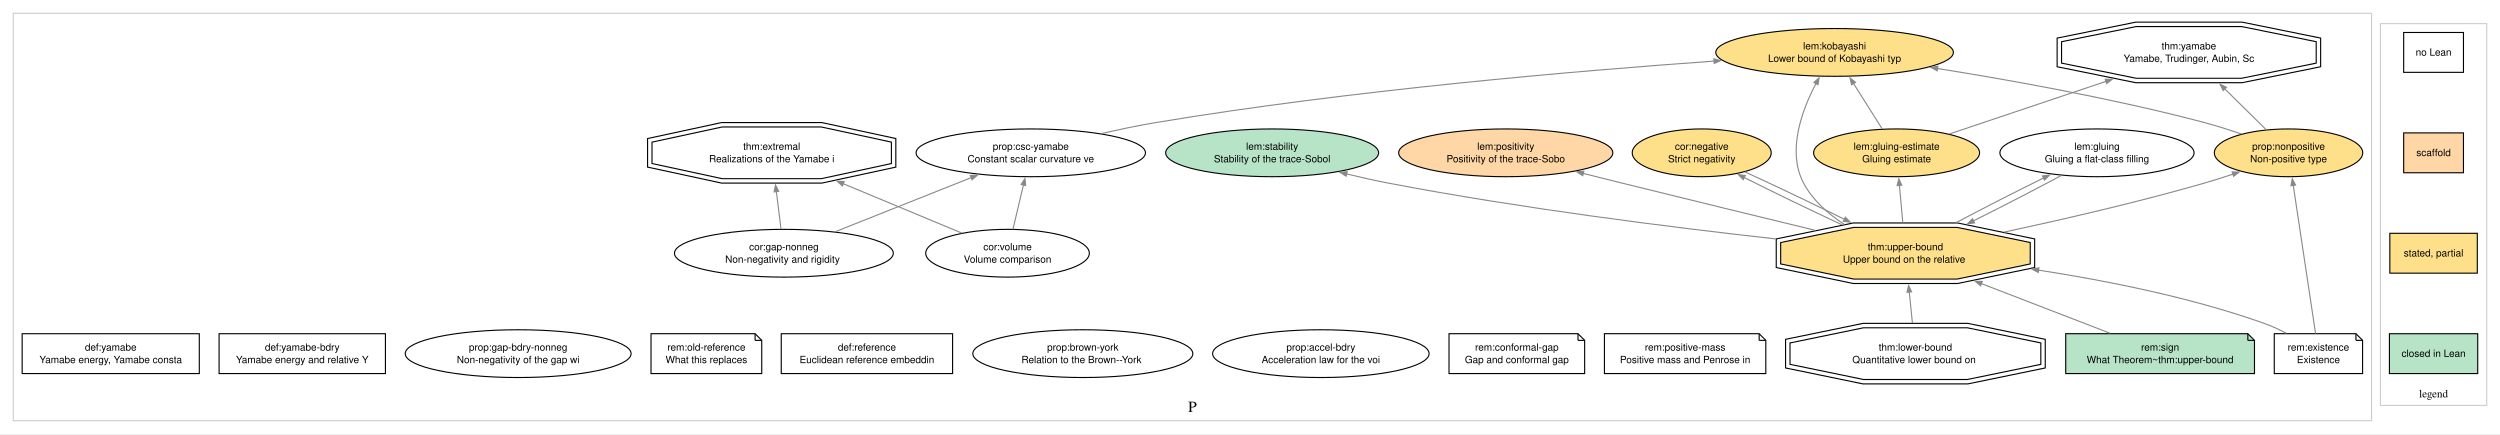
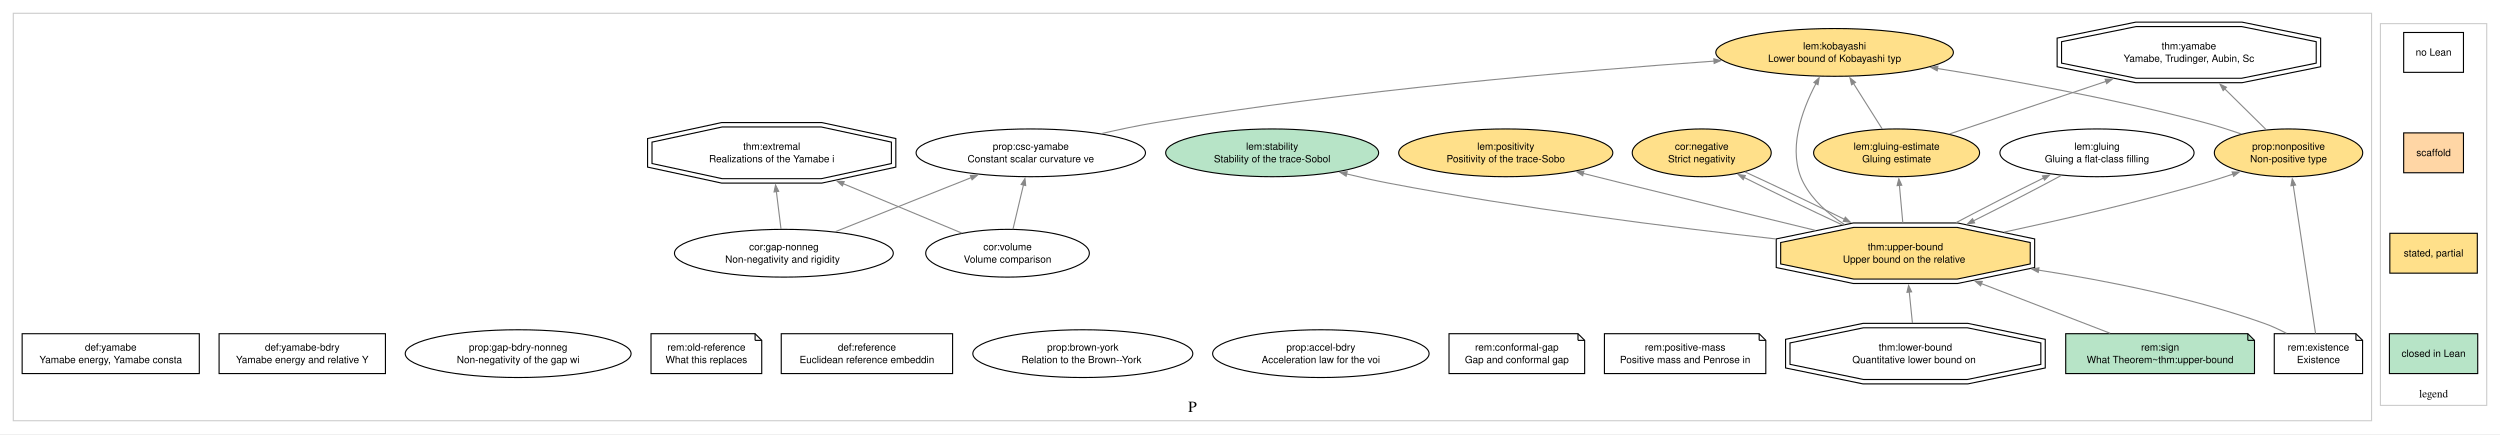
<svg xmlns="http://www.w3.org/2000/svg" width="2258pt" height="392pt" viewBox="0.00 0.00 2258.00 392.00">
  <g id="graph0" class="graph" transform="scale(1 1) rotate(0) translate(4 388)">
    <polygon fill="white" stroke="none" points="-4,4 -4,-388 2254,-388 2254,4 -4,4" />
    <g id="clust1" class="cluster">
      <polygon fill="none" stroke="#cccccc" points="8,-8 8,-376 2138,-376 2138,-8 8,-8" />
      <text xml:space="preserve" text-anchor="middle" x="1073" y="-15.95" font-family="Times,serif" font-size="14.00">P</text>
    </g>
    <g id="clust2" class="cluster">
      <polygon fill="none" stroke="#cccccc" points="2146,-21.84 2146,-366.66 2242,-366.66 2242,-21.84 2146,-21.84" />
      <text xml:space="preserve" text-anchor="middle" x="2194" y="-29.09" font-family="Times,serif" font-size="10.00">legend</text>
    </g>
    <g id="node1" class="node">
      <polygon fill="#ffffff" stroke="black" points="176,-86.59 16,-86.59 16,-50.59 176,-50.59 176,-86.59" />
      <text xml:space="preserve" text-anchor="middle" x="96" y="-71.29" font-family="Helvetica,sans-Serif" font-size="9.00">def:yamabe</text>
      <text xml:space="preserve" text-anchor="middle" x="96" y="-60.04" font-family="Helvetica,sans-Serif" font-size="9.00">Yamabe energy, Yamabe consta</text>
    </g>
    <g id="node2" class="node">
      <polygon fill="#ffffff" stroke="black" points="2088,-330.99 2088,-350.33 2020.63,-364 1925.37,-364 1858,-350.33 1858,-330.99 1925.37,-317.31 2020.63,-317.31 2088,-330.99" />
      <polygon fill="none" stroke="black" points="2092,-327.72 2092,-353.59 2021.03,-368 1924.97,-368 1854,-353.59 1854,-327.72 1924.97,-313.31 2021.03,-313.31 2092,-327.72" />
      <text xml:space="preserve" text-anchor="middle" x="1973" y="-343.36" font-family="Helvetica,sans-Serif" font-size="9.00">thm:yamabe</text>
      <text xml:space="preserve" text-anchor="middle" x="1973" y="-332.11" font-family="Helvetica,sans-Serif" font-size="9.00">Yamabe, Trudinger, Aubin, Sc</text>
    </g>
    <g id="node3" class="node">
      <ellipse fill="#ffffff" stroke="black" cx="927" cy="-249.97" rx="103.59" ry="21.57" />
      <text xml:space="preserve" text-anchor="middle" x="927" y="-252.67" font-family="Helvetica,sans-Serif" font-size="9.00">prop:csc-yamabe</text>
      <text xml:space="preserve" text-anchor="middle" x="927" y="-241.42" font-family="Helvetica,sans-Serif" font-size="9.00">Constant scalar curvature ve</text>
    </g>
    <g id="node21" class="node">
      <ellipse fill="#ffe08a" stroke="black" cx="1653" cy="-340.66" rx="107.3" ry="21.57" />
      <text xml:space="preserve" text-anchor="middle" x="1653" y="-343.36" font-family="Helvetica,sans-Serif" font-size="9.00">lem:kobayashi</text>
      <text xml:space="preserve" text-anchor="middle" x="1653" y="-332.11" font-family="Helvetica,sans-Serif" font-size="9.00">Lower bound of Kobayashi typ</text>
    </g>
    <g id="edge1" class="edge">
      <path fill="none" stroke="#888888" d="M990.95,-267.38C1006.9,-271.05 1024,-274.65 1040,-277.31 1215.36,-306.55 1421.38,-324.1 1544.35,-332.81" />
      <polygon fill="#888888" stroke="#888888" points="1543.95,-334.89 1550.08,-333.22 1544.25,-330.7 1543.95,-334.89" />
    </g>
    <g id="node4" class="node">
      <polygon fill="#ffffff" stroke="black" points="801.11,-240.3 801.11,-259.64 737.78,-273.31 648.22,-273.31 584.89,-259.64 584.89,-240.3 648.22,-226.62 737.78,-226.62 801.11,-240.3" />
      <polygon fill="none" stroke="black" points="805.11,-237.07 805.11,-262.87 738.21,-277.31 647.79,-277.31 580.89,-262.87 580.89,-237.07 647.79,-222.62 738.21,-222.62 805.11,-237.07" />
      <text xml:space="preserve" text-anchor="middle" x="693" y="-252.67" font-family="Helvetica,sans-Serif" font-size="9.00">thm:extremal</text>
      <text xml:space="preserve" text-anchor="middle" x="693" y="-241.42" font-family="Helvetica,sans-Serif" font-size="9.00">Realizations of the Yamabe i</text>
    </g>
    <g id="node5" class="node">
      <ellipse fill="#ffffff" stroke="black" cx="704" cy="-159.28" rx="98.82" ry="21.57" />
      <text xml:space="preserve" text-anchor="middle" x="704" y="-161.98" font-family="Helvetica,sans-Serif" font-size="9.00">cor:gap-nonneg</text>
      <text xml:space="preserve" text-anchor="middle" x="704" y="-150.73" font-family="Helvetica,sans-Serif" font-size="9.00">Non-negativity and rigidity </text>
    </g>
    <g id="edge2" class="edge">
      <path fill="none" stroke="#888888" d="M750.48,-178.76C786.29,-193.01 835.85,-212.72 873.35,-227.63" />
      <polygon fill="#888888" stroke="#888888" points="872.44,-229.53 878.79,-229.8 873.99,-225.63 872.44,-229.53" />
    </g>
    <g id="edge3" class="edge">
      <path fill="none" stroke="#888888" d="M701.39,-181.3C700.14,-191.38 698.61,-203.72 697.2,-215.08" />
      <polygon fill="#888888" stroke="#888888" points="695.14,-214.66 696.48,-220.87 699.31,-215.18 695.14,-214.66" />
    </g>
    <g id="node6" class="node">
      <ellipse fill="#ffffff" stroke="black" cx="906" cy="-159.28" rx="73.89" ry="21.57" />
      <text xml:space="preserve" text-anchor="middle" x="906" y="-161.98" font-family="Helvetica,sans-Serif" font-size="9.00">cor:volume</text>
      <text xml:space="preserve" text-anchor="middle" x="906" y="-150.73" font-family="Helvetica,sans-Serif" font-size="9.00">Volume comparison</text>
    </g>
    <g id="edge4" class="edge">
      <path fill="none" stroke="#888888" d="M910.87,-180.85C913.71,-192.85 917.34,-208.16 920.43,-221.21" />
      <polygon fill="#888888" stroke="#888888" points="918.31,-221.38 921.73,-226.73 922.4,-220.41 918.31,-221.38" />
    </g>
    <g id="edge5" class="edge">
      <path fill="none" stroke="#888888" d="M864.68,-177.49C834.28,-190.14 792.38,-207.59 757.58,-222.08" />
      <polygon fill="#888888" stroke="#888888" points="756.85,-220.11 752.11,-224.35 758.46,-223.99 756.85,-220.11" />
    </g>
    <g id="node7" class="node">
      <polygon fill="#ffffff" stroke="black" points="344.12,-86.59 193.88,-86.59 193.88,-50.59 344.12,-50.59 344.12,-86.59" />
      <text xml:space="preserve" text-anchor="middle" x="269" y="-71.29" font-family="Helvetica,sans-Serif" font-size="9.00">def:yamabe-bdry</text>
      <text xml:space="preserve" text-anchor="middle" x="269" y="-60.04" font-family="Helvetica,sans-Serif" font-size="9.00">Yamabe energy and relative Y</text>
    </g>
    <g id="node8" class="node">
      <ellipse fill="#ffffff" stroke="black" cx="464" cy="-68.59" rx="102" ry="21.57" />
      <text xml:space="preserve" text-anchor="middle" x="464" y="-71.29" font-family="Helvetica,sans-Serif" font-size="9.00">prop:gap-bdry-nonneg</text>
      <text xml:space="preserve" text-anchor="middle" x="464" y="-60.04" font-family="Helvetica,sans-Serif" font-size="9.00">Non-negativity of the gap wi</text>
    </g>
    <g id="node9" class="node">
      <polygon fill="#ffffff" stroke="black" points="678,-86.59 584,-86.59 584,-50.59 684,-50.59 684,-80.59 678,-86.59" />
      <polyline fill="none" stroke="black" points="678,-86.59 678,-80.59" />
      <polyline fill="none" stroke="black" points="684,-80.59 678,-80.59" />
      <text xml:space="preserve" text-anchor="middle" x="634" y="-71.29" font-family="Helvetica,sans-Serif" font-size="9.00">rem:old-reference</text>
      <text xml:space="preserve" text-anchor="middle" x="634" y="-60.04" font-family="Helvetica,sans-Serif" font-size="9.00">What this replaces</text>
    </g>
    <g id="node10" class="node">
      <polygon fill="#ffffff" stroke="black" points="856.38,-86.59 701.62,-86.59 701.62,-50.59 856.38,-50.59 856.38,-86.59" />
      <text xml:space="preserve" text-anchor="middle" x="779" y="-71.29" font-family="Helvetica,sans-Serif" font-size="9.00">def:reference</text>
      <text xml:space="preserve" text-anchor="middle" x="779" y="-60.04" font-family="Helvetica,sans-Serif" font-size="9.00">Euclidean reference embeddin</text>
    </g>
    <g id="node11" class="node">
      <ellipse fill="#ffffff" stroke="black" cx="974" cy="-68.59" rx="99.35" ry="21.57" />
      <text xml:space="preserve" text-anchor="middle" x="974" y="-71.29" font-family="Helvetica,sans-Serif" font-size="9.00">prop:brown-york</text>
      <text xml:space="preserve" text-anchor="middle" x="974" y="-60.04" font-family="Helvetica,sans-Serif" font-size="9.00">Relation to the Brown--York </text>
    </g>
    <g id="node12" class="node">
      <ellipse fill="#ffffff" stroke="black" cx="1189" cy="-68.59" rx="97.76" ry="21.57" />
      <text xml:space="preserve" text-anchor="middle" x="1189" y="-71.29" font-family="Helvetica,sans-Serif" font-size="9.00">prop:accel-bdry</text>
      <text xml:space="preserve" text-anchor="middle" x="1189" y="-60.04" font-family="Helvetica,sans-Serif" font-size="9.00">Acceleration law for the voi</text>
    </g>
    <g id="node13" class="node">
      <polygon fill="#ffffff" stroke="black" points="1421.25,-86.59 1304.75,-86.59 1304.75,-50.59 1427.25,-50.59 1427.25,-80.59 1421.25,-86.59" />
      <polyline fill="none" stroke="black" points="1421.25,-86.59 1421.25,-80.59" />
      <polyline fill="none" stroke="black" points="1427.25,-80.59 1421.25,-80.59" />
      <text xml:space="preserve" text-anchor="middle" x="1366" y="-71.29" font-family="Helvetica,sans-Serif" font-size="9.00">rem:conformal-gap</text>
      <text xml:space="preserve" text-anchor="middle" x="1366" y="-60.04" font-family="Helvetica,sans-Serif" font-size="9.00">Gap and conformal gap</text>
    </g>
    <g id="node14" class="node">
      <polygon fill="#ffffff" stroke="black" points="1584.88,-86.59 1445.12,-86.59 1445.12,-50.59 1590.88,-50.59 1590.88,-80.59 1584.88,-86.59" />
      <polyline fill="none" stroke="black" points="1584.88,-86.59 1584.88,-80.59" />
      <polyline fill="none" stroke="black" points="1590.88,-80.59 1584.88,-80.59" />
      <text xml:space="preserve" text-anchor="middle" x="1518" y="-71.29" font-family="Helvetica,sans-Serif" font-size="9.00">rem:positive-mass</text>
      <text xml:space="preserve" text-anchor="middle" x="1518" y="-60.04" font-family="Helvetica,sans-Serif" font-size="9.00">Positive mass and Penrose in</text>
    </g>
    <g id="node15" class="node">
      <ellipse fill="#ffe08a" stroke="black" cx="2063" cy="-249.97" rx="67" ry="21.57" />
      <text xml:space="preserve" text-anchor="middle" x="2063" y="-252.67" font-family="Helvetica,sans-Serif" font-size="9.00">prop:nonpositive</text>
      <text xml:space="preserve" text-anchor="middle" x="2063" y="-241.42" font-family="Helvetica,sans-Serif" font-size="9.00">Non-positive type</text>
    </g>
    <g id="edge6" class="edge">
      <path fill="none" stroke="#888888" d="M2043.03,-270.65C2031.97,-281.55 2017.96,-295.35 2005.38,-307.75" />
      <polygon fill="#888888" stroke="#888888" points="2003.96,-306.19 2001.16,-311.9 2006.91,-309.19 2003.96,-306.19" />
    </g>
    <g id="edge7" class="edge">
      <path fill="none" stroke="#888888" d="M2020.34,-267.01C2009.56,-270.71 1997.93,-274.41 1987,-277.31 1906.54,-298.64 1813.3,-315.4 1745.82,-326.14" />
      <polygon fill="#888888" stroke="#888888" points="1745.64,-324.04 1740.04,-327.06 1746.3,-328.19 1745.64,-324.04" />
    </g>
    <g id="node16" class="node">
      <polygon fill="#ffffff" stroke="black" points="2123.88,-86.59 2050.12,-86.59 2050.12,-50.59 2129.88,-50.59 2129.88,-80.59 2123.88,-86.59" />
      <polyline fill="none" stroke="black" points="2123.88,-86.59 2123.88,-80.59" />
      <polyline fill="none" stroke="black" points="2129.88,-80.59 2123.88,-80.59" />
      <text xml:space="preserve" text-anchor="middle" x="2090" y="-71.29" font-family="Helvetica,sans-Serif" font-size="9.00">rem:existence</text>
      <text xml:space="preserve" text-anchor="middle" x="2090" y="-60.04" font-family="Helvetica,sans-Serif" font-size="9.00">Existence</text>
    </g>
    <g id="edge8" class="edge">
      <path fill="none" stroke="#888888" d="M2087.41,-86.79C2082.75,-117.78 2072.89,-183.27 2067.23,-220.86" />
      <polygon fill="#888888" stroke="#888888" points="2065.2,-220.24 2066.38,-226.49 2069.35,-220.87 2065.2,-220.24" />
    </g>
    <g id="node17" class="node">
      <polygon fill="#ffe08a" stroke="black" points="1829.7,-149.61 1829.7,-168.95 1763.68,-182.62 1670.32,-182.62 1604.3,-168.95 1604.3,-149.61 1670.32,-135.94 1763.68,-135.94 1829.7,-149.61" />
      <polygon fill="none" stroke="black" points="1833.7,-146.36 1833.7,-172.21 1764.09,-186.62 1669.91,-186.62 1600.3,-172.21 1600.3,-146.36 1669.91,-131.94 1764.09,-131.94 1833.7,-146.36" />
      <text xml:space="preserve" text-anchor="middle" x="1717" y="-161.98" font-family="Helvetica,sans-Serif" font-size="9.00">thm:upper-bound</text>
      <text xml:space="preserve" text-anchor="middle" x="1717" y="-150.73" font-family="Helvetica,sans-Serif" font-size="9.00">Upper bound on the relative </text>
    </g>
    <g id="edge9" class="edge">
      <path fill="none" stroke="#888888" d="M2061.13,-86.97C2054.67,-90.33 2047.73,-93.54 2041,-95.94 1975.39,-119.27 1899.03,-134.5 1836.93,-144.06" />
      <polygon fill="#888888" stroke="#888888" points="1836.93,-141.94 1831.31,-144.92 1837.56,-146.09 1836.93,-141.94" />
    </g>
    <g id="edge11" class="edge">
      <path fill="none" stroke="#888888" d="M1806.08,-178.35C1859.01,-189.7 1927.25,-205.42 1987,-222.62 1995.39,-225.04 2004.21,-227.84 2012.75,-230.71" />
      <polygon fill="#888888" stroke="#888888" points="2012.06,-232.69 2018.42,-232.63 2013.41,-228.71 2012.06,-232.69" />
    </g>
    <g id="node18" class="node">
      <ellipse fill="#ffe08a" stroke="black" cx="1533" cy="-249.97" rx="62.76" ry="21.57" />
      <text xml:space="preserve" text-anchor="middle" x="1533" y="-252.67" font-family="Helvetica,sans-Serif" font-size="9.00">cor:negative</text>
      <text xml:space="preserve" text-anchor="middle" x="1533" y="-241.42" font-family="Helvetica,sans-Serif" font-size="9.00">Strict negativity</text>
    </g>
    <g id="edge10" class="edge">
      <path fill="none" stroke="#888888" d="M1659.62,-184.99C1630.89,-198.39 1596.93,-214.81 1571.36,-227.65" />
      <polygon fill="#888888" stroke="#888888" points="1570.48,-225.74 1566.07,-230.32 1572.37,-229.49 1570.48,-225.74" />
    </g>
    <g id="edge12" class="edge">
      <path fill="none" stroke="#888888" d="M1661.86,-185.26C1647.23,-194.75 1633.23,-207.11 1625,-222.62 1609.82,-251.26 1623.32,-288.17 1636.31,-312.8" />
      <polygon fill="#888888" stroke="#888888" points="1634.31,-313.52 1639.04,-317.77 1638,-311.5 1634.31,-313.52" />
    </g>
    <g id="node22" class="node">
      <ellipse fill="#ffe08a" stroke="black" cx="1709" cy="-249.97" rx="74.95" ry="21.57" />
      <text xml:space="preserve" text-anchor="middle" x="1709" y="-252.67" font-family="Helvetica,sans-Serif" font-size="9.00">lem:gluing-estimate</text>
      <text xml:space="preserve" text-anchor="middle" x="1709" y="-241.42" font-family="Helvetica,sans-Serif" font-size="9.00">Gluing estimate</text>
    </g>
    <g id="edge14" class="edge">
      <path fill="none" stroke="#888888" d="M1714.6,-186.89C1713.63,-197.59 1712.52,-209.93 1711.54,-220.78" />
      <polygon fill="#888888" stroke="#888888" points="1709.47,-220.34 1711.03,-226.5 1713.66,-220.72 1709.47,-220.34" />
    </g>
    <g id="node23" class="node">
      <ellipse fill="#ffffff" stroke="black" cx="1890" cy="-249.97" rx="87.68" ry="21.57" />
      <text xml:space="preserve" text-anchor="middle" x="1890" y="-252.67" font-family="Helvetica,sans-Serif" font-size="9.00">lem:gluing</text>
      <text xml:space="preserve" text-anchor="middle" x="1890" y="-241.42" font-family="Helvetica,sans-Serif" font-size="9.00">Gluing a flat-class filling</text>
    </g>
    <g id="edge13" class="edge">
      <path fill="none" stroke="#888888" d="M1762.66,-186.89C1787.1,-199.82 1817.13,-215.15 1841.93,-227.35" />
      <polygon fill="#888888" stroke="#888888" points="1840.77,-229.12 1847.08,-229.87 1842.62,-225.35 1840.77,-229.12" />
    </g>
    <g id="node24" class="node">
      <ellipse fill="#b7e4c7" stroke="black" cx="1145" cy="-249.97" rx="96.17" ry="21.57" />
      <text xml:space="preserve" text-anchor="middle" x="1145" y="-252.67" font-family="Helvetica,sans-Serif" font-size="9.00">lem:stability</text>
      <text xml:space="preserve" text-anchor="middle" x="1145" y="-241.42" font-family="Helvetica,sans-Serif" font-size="9.00">Stability of the trace-Sobol</text>
    </g>
    <g id="edge15" class="edge">
      <path fill="none" stroke="#888888" d="M1599.82,-172.21C1505.01,-182.75 1368.29,-199.96 1250,-222.62 1237.73,-224.97 1224.76,-227.88 1212.27,-230.89" />
      <polygon fill="#888888" stroke="#888888" points="1211.78,-228.85 1206.45,-232.32 1212.78,-232.93 1211.78,-228.85" />
    </g>
    <g id="node25" class="node">
-       <ellipse fill="#ffd6a5" stroke="black" cx="1356" cy="-249.97" rx="96.7" ry="21.57" />
+       <ellipse fill="#ffe08a" stroke="black" cx="1356" cy="-249.97" rx="96.7" ry="21.57" />
      <text xml:space="preserve" text-anchor="middle" x="1356" y="-252.67" font-family="Helvetica,sans-Serif" font-size="9.00">lem:positivity</text>
      <text xml:space="preserve" text-anchor="middle" x="1356" y="-241.42" font-family="Helvetica,sans-Serif" font-size="9.00">Positivity of the trace-Sobo</text>
    </g>
    <g id="edge16" class="edge">
      <path fill="none" stroke="#888888" d="M1635.68,-179.93C1585.35,-192.13 1519.39,-208.19 1461,-222.62 1449.67,-225.43 1437.65,-228.42 1425.96,-231.35" />
      <polygon fill="#888888" stroke="#888888" points="1425.5,-229.29 1420.19,-232.79 1426.52,-233.37 1425.5,-229.29" />
    </g>
    <g id="edge17" class="edge">
      <path fill="none" stroke="#888888" d="M1572.05,-232.73C1598.27,-220.76 1633.08,-204.15 1662.06,-189.85" />
      <polygon fill="#888888" stroke="#888888" points="1662.72,-191.87 1667.17,-187.32 1660.86,-188.1 1662.72,-191.87" />
    </g>
    <g id="node19" class="node">
      <polygon fill="#b7e4c7" stroke="black" points="2026.25,-86.59 1861.75,-86.59 1861.75,-50.59 2032.25,-50.59 2032.25,-80.59 2026.25,-86.59" />
      <polyline fill="none" stroke="black" points="2026.25,-86.59 2026.25,-80.59" />
      <polyline fill="none" stroke="black" points="2032.25,-80.59 2026.25,-80.59" />
      <text xml:space="preserve" text-anchor="middle" x="1947" y="-71.29" font-family="Helvetica,sans-Serif" font-size="9.00">rem:sign</text>
      <text xml:space="preserve" text-anchor="middle" x="1947" y="-60.04" font-family="Helvetica,sans-Serif" font-size="9.00">What Theorem~thm:upper-bound</text>
    </g>
    <g id="edge18" class="edge">
      <path fill="none" stroke="#888888" d="M1901.83,-87.01C1868.7,-99.78 1823.13,-117.36 1785.53,-131.86" />
      <polygon fill="#888888" stroke="#888888" points="1784.86,-129.86 1780.01,-133.98 1786.37,-133.78 1784.86,-129.86" />
    </g>
    <g id="node20" class="node">
      <polygon fill="#ffffff" stroke="black" points="1839.27,-58.92 1839.27,-78.26 1772.92,-91.94 1679.08,-91.94 1612.73,-78.26 1612.73,-58.92 1679.08,-45.25 1772.92,-45.25 1839.27,-58.92" />
      <polygon fill="none" stroke="black" points="1843.27,-55.66 1843.27,-81.52 1773.33,-95.94 1678.67,-95.94 1608.73,-81.52 1608.73,-55.66 1678.67,-41.25 1773.33,-41.25 1843.27,-55.66" />
      <text xml:space="preserve" text-anchor="middle" x="1726" y="-71.29" font-family="Helvetica,sans-Serif" font-size="9.00">thm:lower-bound</text>
      <text xml:space="preserve" text-anchor="middle" x="1726" y="-60.04" font-family="Helvetica,sans-Serif" font-size="9.00">Quantitative lower bound on </text>
    </g>
    <g id="edge19" class="edge">
      <path fill="none" stroke="#888888" d="M1723.3,-96.2C1722.4,-105.06 1721.39,-115.05 1720.44,-124.38" />
      <polygon fill="#888888" stroke="#888888" points="1718.37,-124 1719.85,-130.18 1722.55,-124.43 1718.37,-124" />
    </g>
    <g id="edge20" class="edge">
      <path fill="none" stroke="#888888" d="M1756.81,-267.03C1796.24,-280.28 1852.88,-299.3 1898.29,-314.56" />
      <polygon fill="#888888" stroke="#888888" points="1897.4,-316.47 1903.75,-316.39 1898.74,-312.49 1897.4,-316.47" />
    </g>
    <g id="edge21" class="edge">
      <path fill="none" stroke="#888888" d="M1696.01,-271.54C1688.29,-283.76 1678.41,-299.41 1670.07,-312.62" />
      <polygon fill="#888888" stroke="#888888" points="1668.35,-311.42 1666.92,-317.61 1671.9,-313.66 1668.35,-311.42" />
    </g>
    <g id="edge22" class="edge">
      <path fill="none" stroke="#888888" d="M1857.82,-229.55C1835.54,-217.55 1805.3,-201.93 1778.52,-188.57" />
      <polygon fill="#888888" stroke="#888888" points="1779.45,-186.69 1773.15,-185.9 1777.58,-190.45 1779.45,-186.69" />
    </g>
    <g id="node26" class="node">
      <polygon fill="#b7e4c7" stroke="black" points="2233.88,-86.59 2154.12,-86.59 2154.12,-50.59 2233.88,-50.59 2233.88,-86.59" />
      <text xml:space="preserve" text-anchor="middle" x="2194" y="-65.67" font-family="Helvetica,sans-Serif" font-size="9.00">closed in Lean</text>
    </g>
    <g id="node27" class="node">
      <polygon fill="#ffe08a" stroke="black" points="2233.5,-177.28 2154.5,-177.28 2154.5,-141.28 2233.5,-141.28 2233.5,-177.28" />
      <text xml:space="preserve" text-anchor="middle" x="2194" y="-156.36" font-family="Helvetica,sans-Serif" font-size="9.00">stated, partial</text>
    </g>
    <g id="node28" class="node">
      <polygon fill="#ffd6a5" stroke="black" points="2221,-267.97 2167,-267.97 2167,-231.97 2221,-231.97 2221,-267.97" />
      <text xml:space="preserve" text-anchor="middle" x="2194" y="-247.04" font-family="Helvetica,sans-Serif" font-size="9.00">scaffold</text>
    </g>
    <g id="node29" class="node">
      <polygon fill="#ffffff" stroke="black" points="2221,-358.66 2167,-358.66 2167,-322.66 2221,-322.66 2221,-358.66" />
      <text xml:space="preserve" text-anchor="middle" x="2194" y="-337.73" font-family="Helvetica,sans-Serif" font-size="9.00">no Lean</text>
    </g>
  </g>
</svg>
